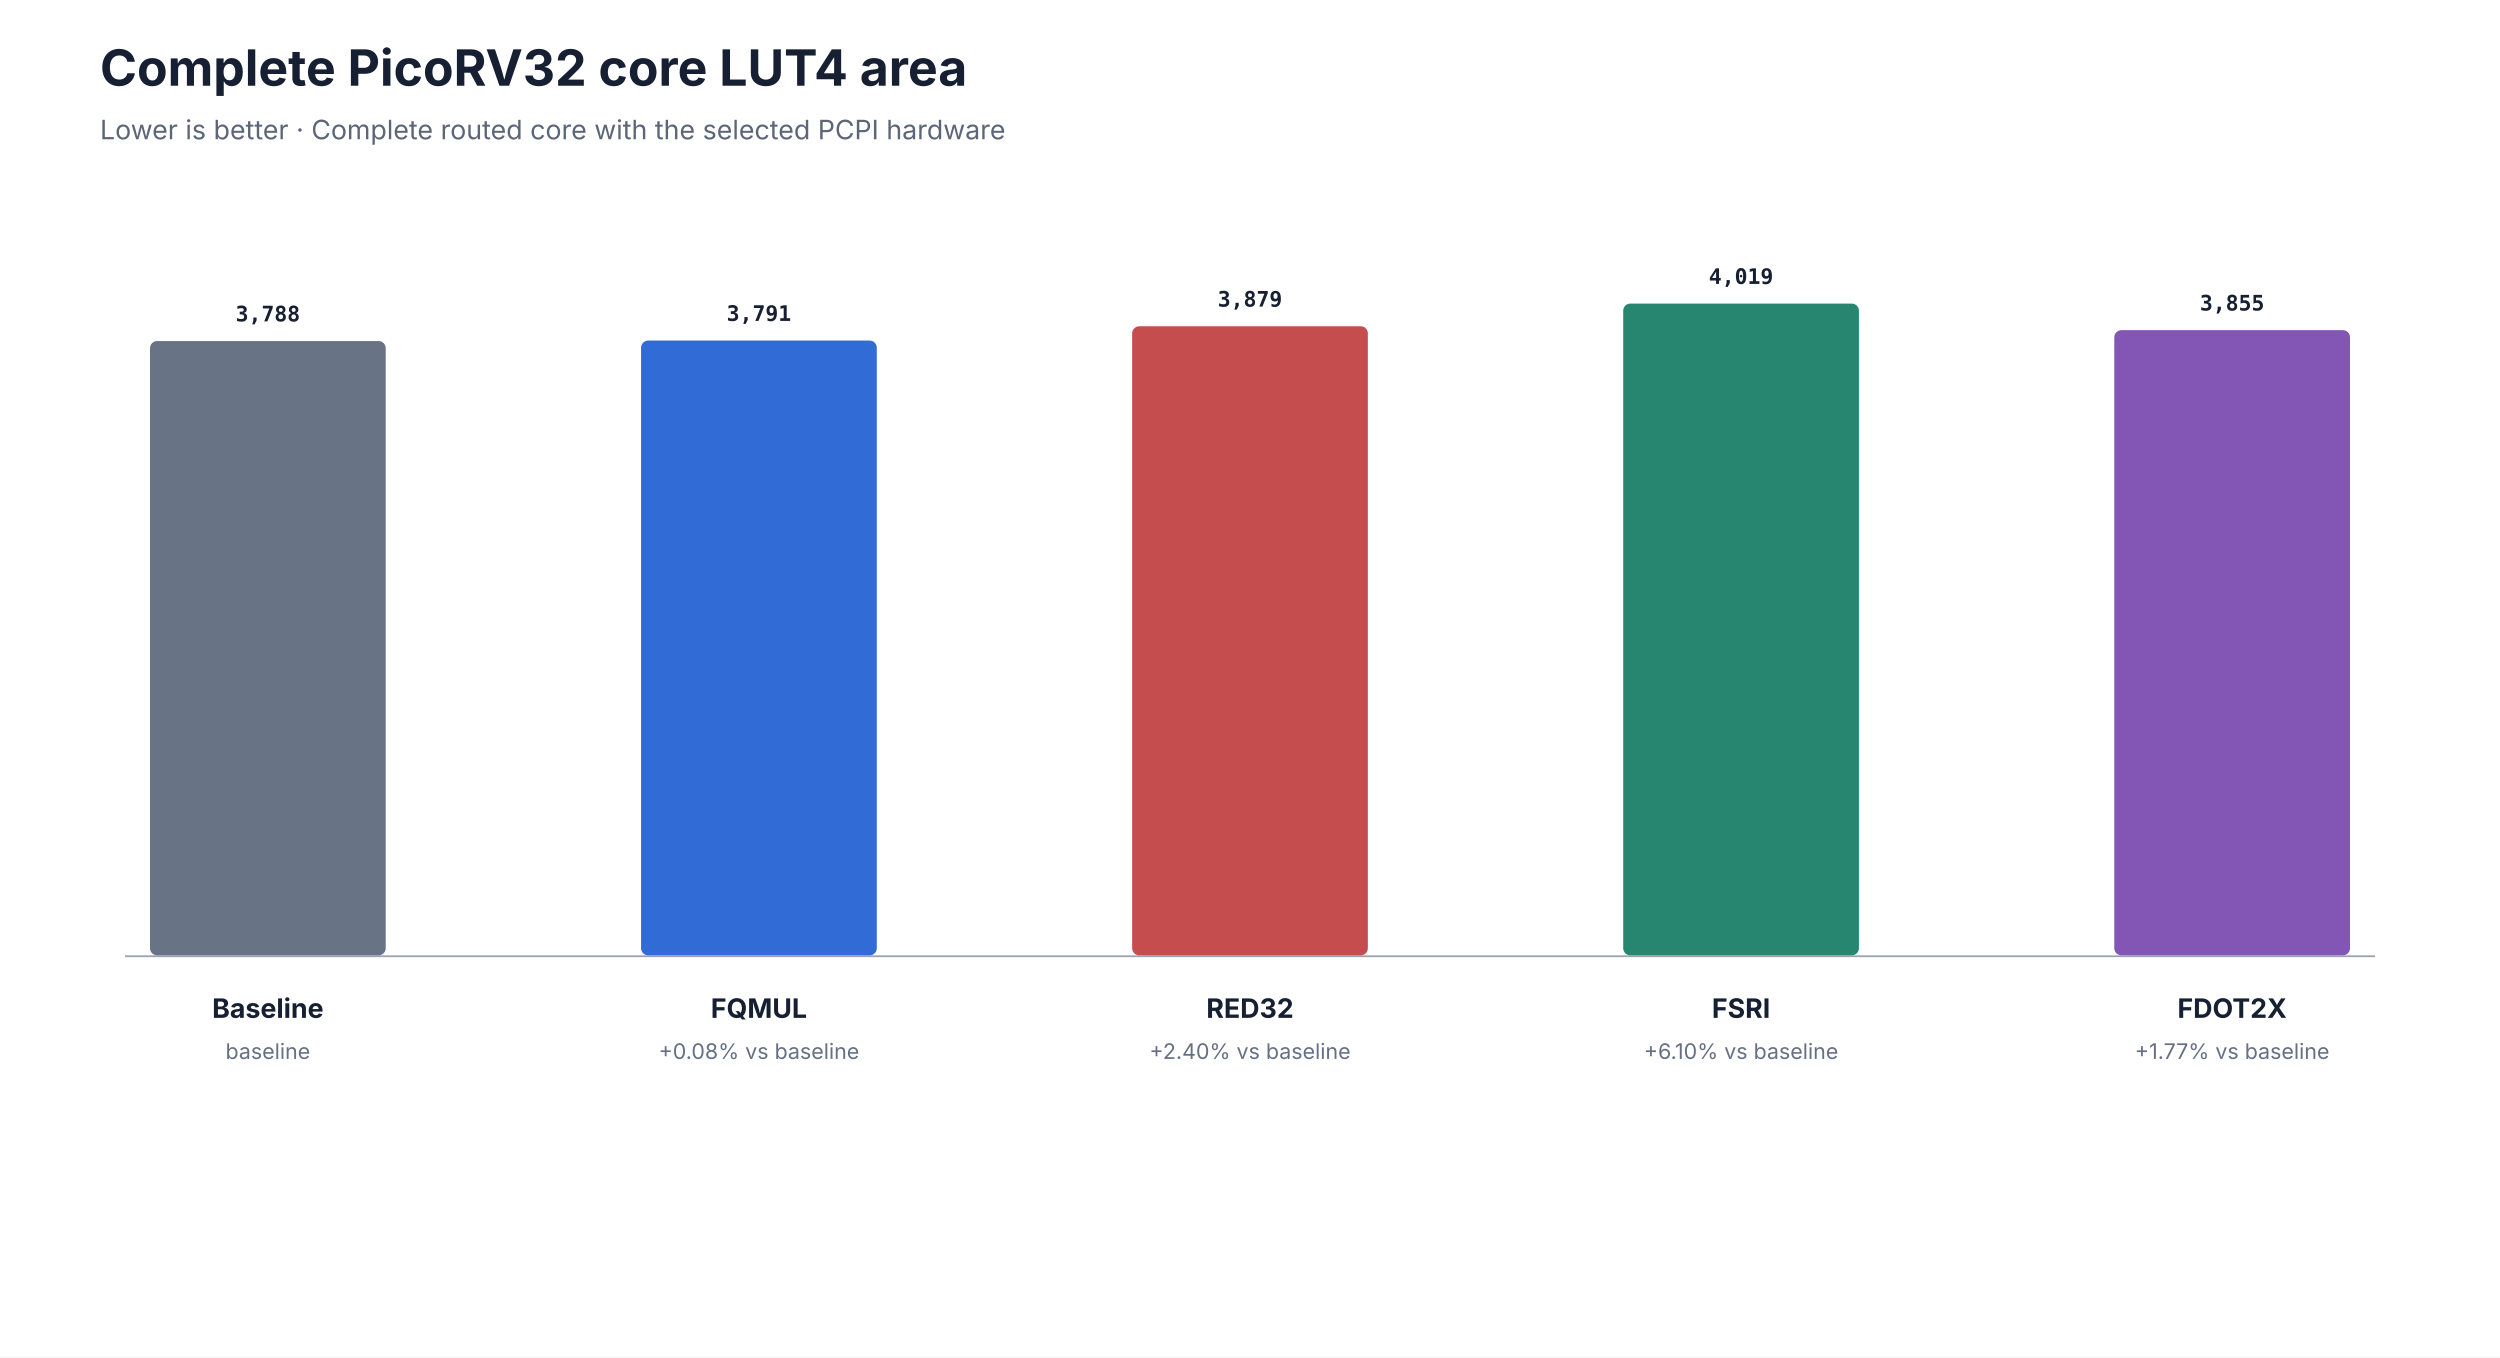
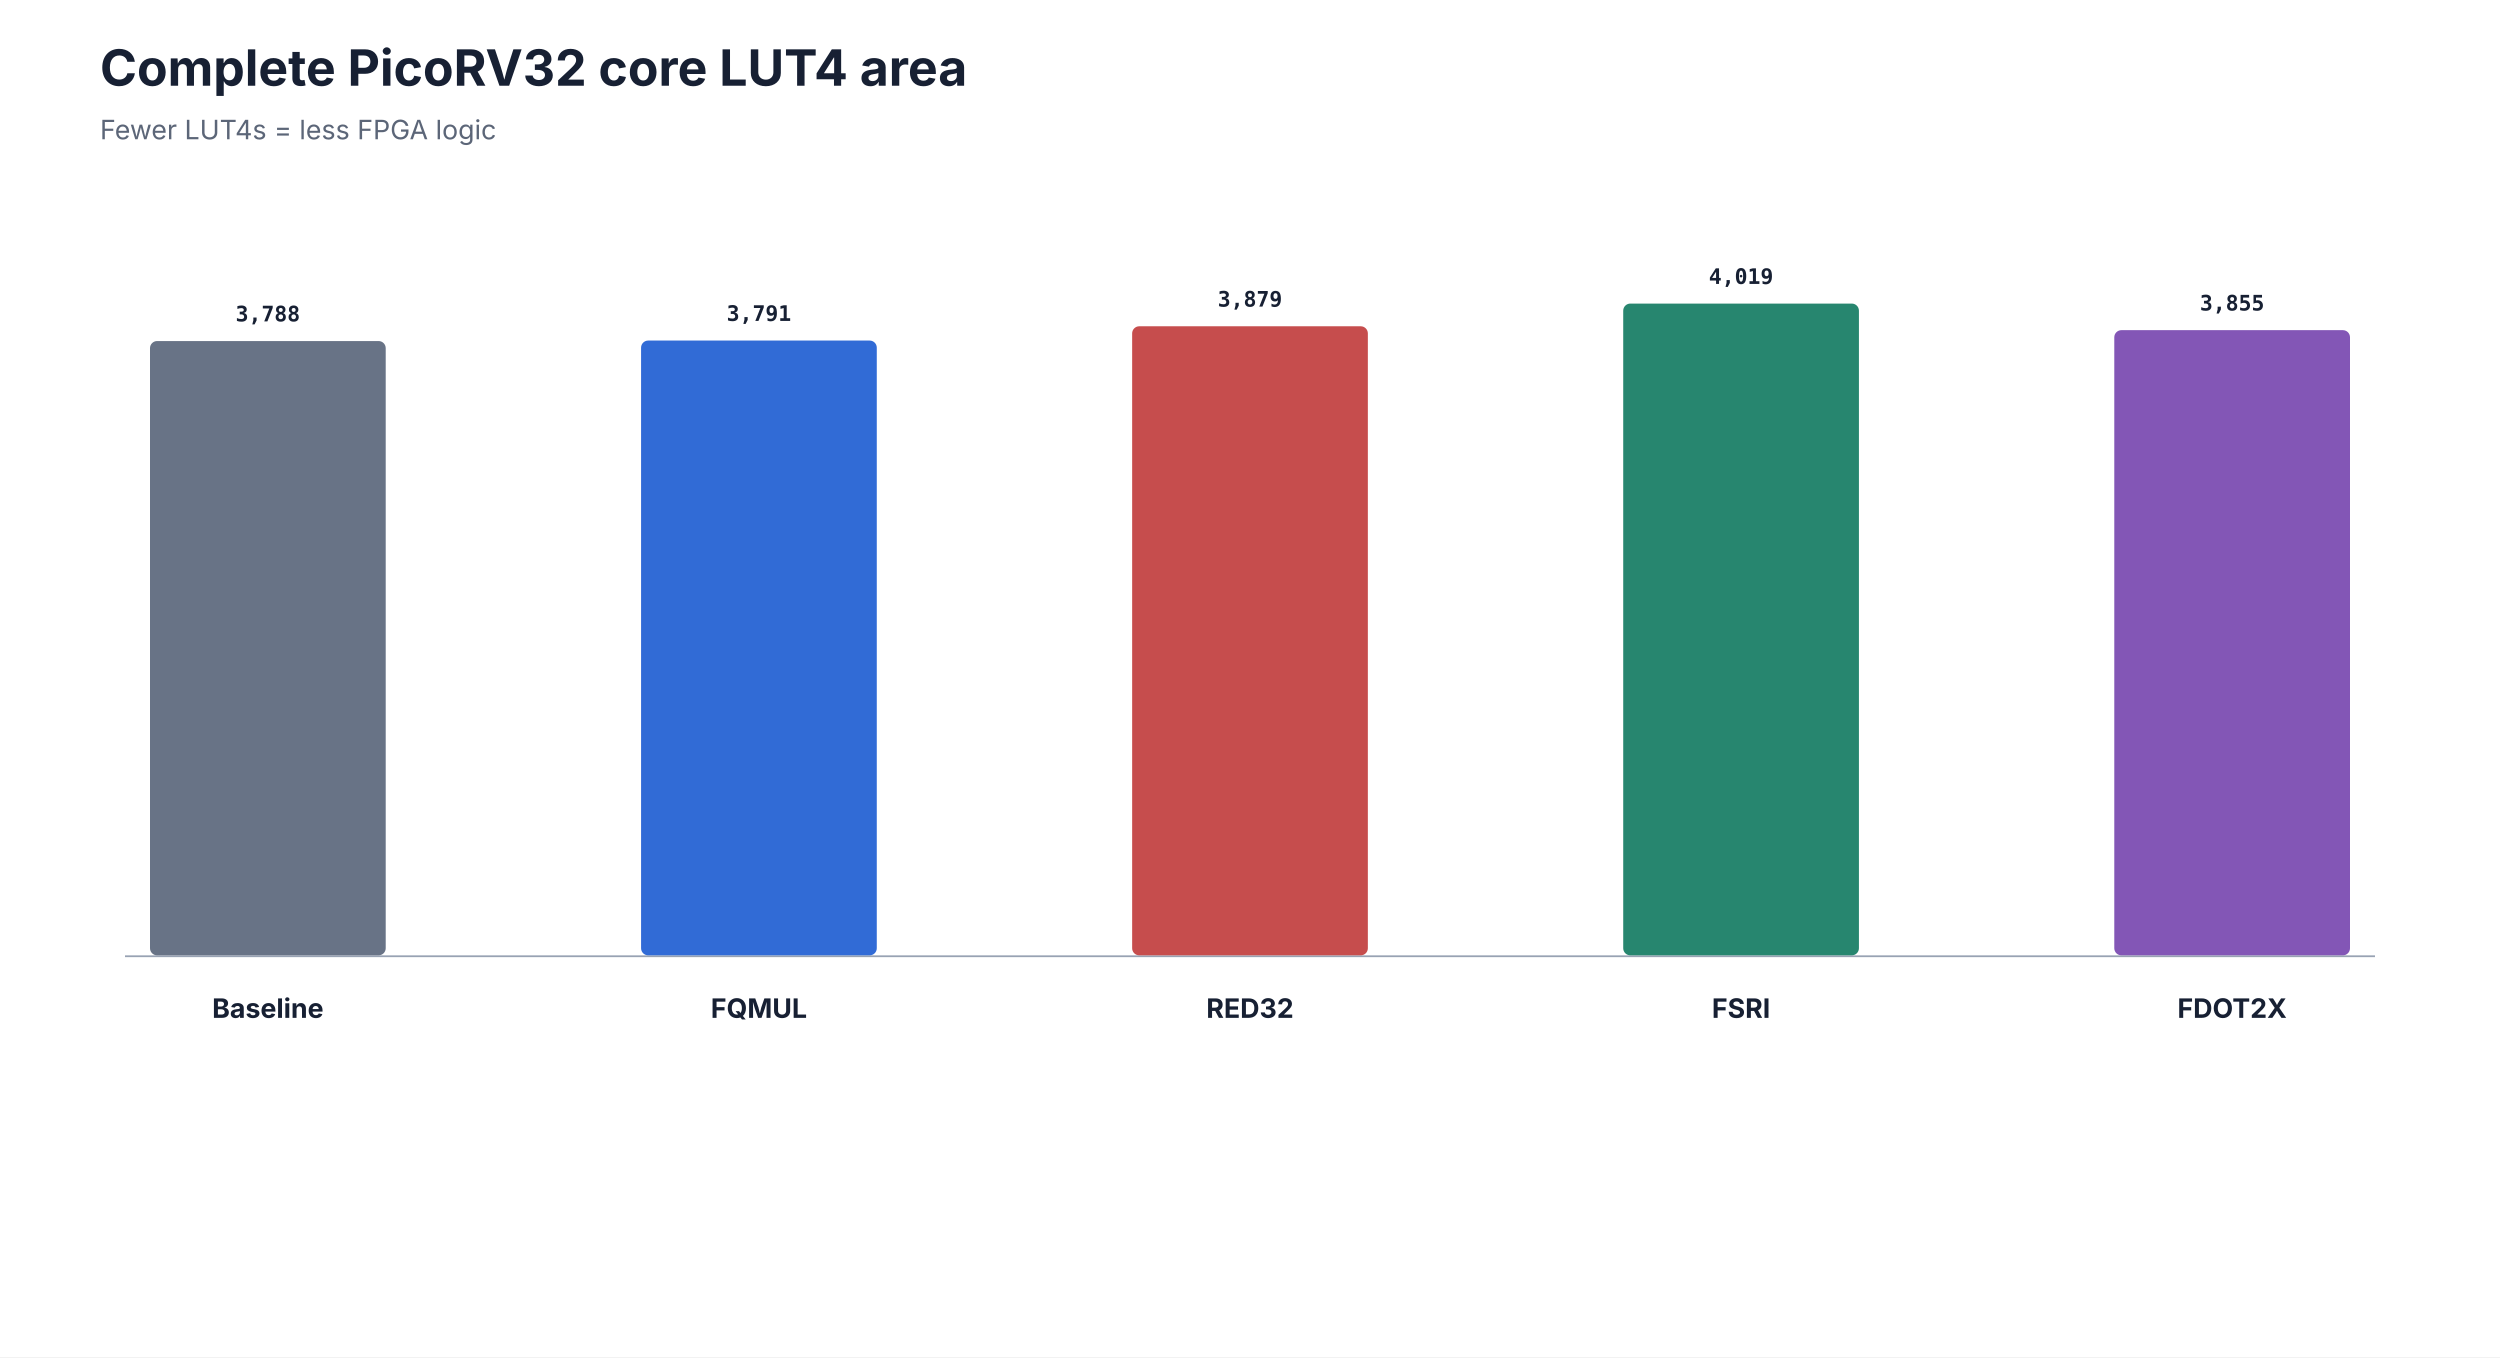
<svg xmlns="http://www.w3.org/2000/svg" width="1400" height="760" viewBox="0 0 1400 760" role="img" aria-labelledby="title desc">
  <rect width="1400" height="760" fill="white" />
-   <style>text{font-family:system-ui,-apple-system,BlinkMacSystemFont,"Segoe UI",sans-serif;fill:#172033}.title{font-size:28px;font-weight:700}.subtitle{font-size:15px;fill:#5c6678}.variant{font-size:15px;font-weight:650}.group{font-size:17px;font-weight:650}.value{font-family:ui-monospace,"SFMono-Regular",Consolas,monospace;font-size:12px;font-weight:650}.change{font-size:12px;fill:#667085}.pending{font-size:12px;font-weight:650;fill:#8992a3;letter-spacing:.04em}.note{font-size:13px;fill:#667085}</style>
+   <style>text{font-family:system-ui,-apple-system,BlinkMacSystemFont,"Segoe UI",sans-serif;fill:#172033}.title{font-size:28px;font-weight:700}.subtitle{font-size:15px;fill:#5c6678}.variant{font-size:15px;font-weight:650}.group{font-size:17px;font-weight:650}.value{font-family:ui-monospace,"SFMono-Regular",Consolas,monospace;font-size:12px;font-weight:650}.pending{font-size:12px;font-weight:650;fill:#8992a3;letter-spacing:.04em}.note{font-size:13px;fill:#667085}</style>
  <text x="56" y="48" class="title">Complete PicoRV32 core LUT4 area</text>
-   <text x="56" y="78" class="subtitle">Lower is better · Complete routed core with the selected PCPI hardware</text>
+   <text x="56" y="78" class="subtitle">Fewer LUT4s = less FPGA logic</text>
  <path d="M70 535.5H1330" stroke="#98a2b3" stroke-width="1" />
  <rect x="84.00" y="190.98" width="132" height="344.02" rx="4" fill="#687386" />
  <text x="150" y="179.98" text-anchor="middle" class="value">3,788</text>
  <text x="150" y="570" text-anchor="middle" class="variant">Baseline</text>
-   <text x="150" y="593" text-anchor="middle" class="change">baseline</text>
  <rect x="359.00" y="190.71" width="132" height="344.29" rx="4" fill="#316bd6" />
  <text x="425" y="179.71" text-anchor="middle" class="value">3,791</text>
  <text x="425" y="570" text-anchor="middle" class="variant">FQMUL</text>
-   <text x="425" y="593" text-anchor="middle" class="change">+0.08% vs baseline</text>
  <rect x="634.00" y="182.71" width="132" height="352.29" rx="4" fill="#c64d4d" />
  <text x="700" y="171.71" text-anchor="middle" class="value">3,879</text>
  <text x="700" y="570" text-anchor="middle" class="variant">RED32</text>
-   <text x="700" y="593" text-anchor="middle" class="change">+2.40% vs baseline</text>
  <rect x="909.00" y="170.00" width="132" height="365.00" rx="4" fill="#27866f" />
  <text x="975" y="159.00" text-anchor="middle" class="value">4,019</text>
  <text x="975" y="570" text-anchor="middle" class="variant">FSRI</text>
-   <text x="975" y="593" text-anchor="middle" class="change">+6.10% vs baseline</text>
  <rect x="1184.00" y="184.89" width="132" height="350.11" rx="4" fill="#8356b6" />
  <text x="1250" y="173.89" text-anchor="middle" class="value">3,855</text>
  <text x="1250" y="570" text-anchor="middle" class="variant">FDOT2X</text>
-   <text x="1250" y="593" text-anchor="middle" class="change">+1.77% vs baseline</text>
</svg>
